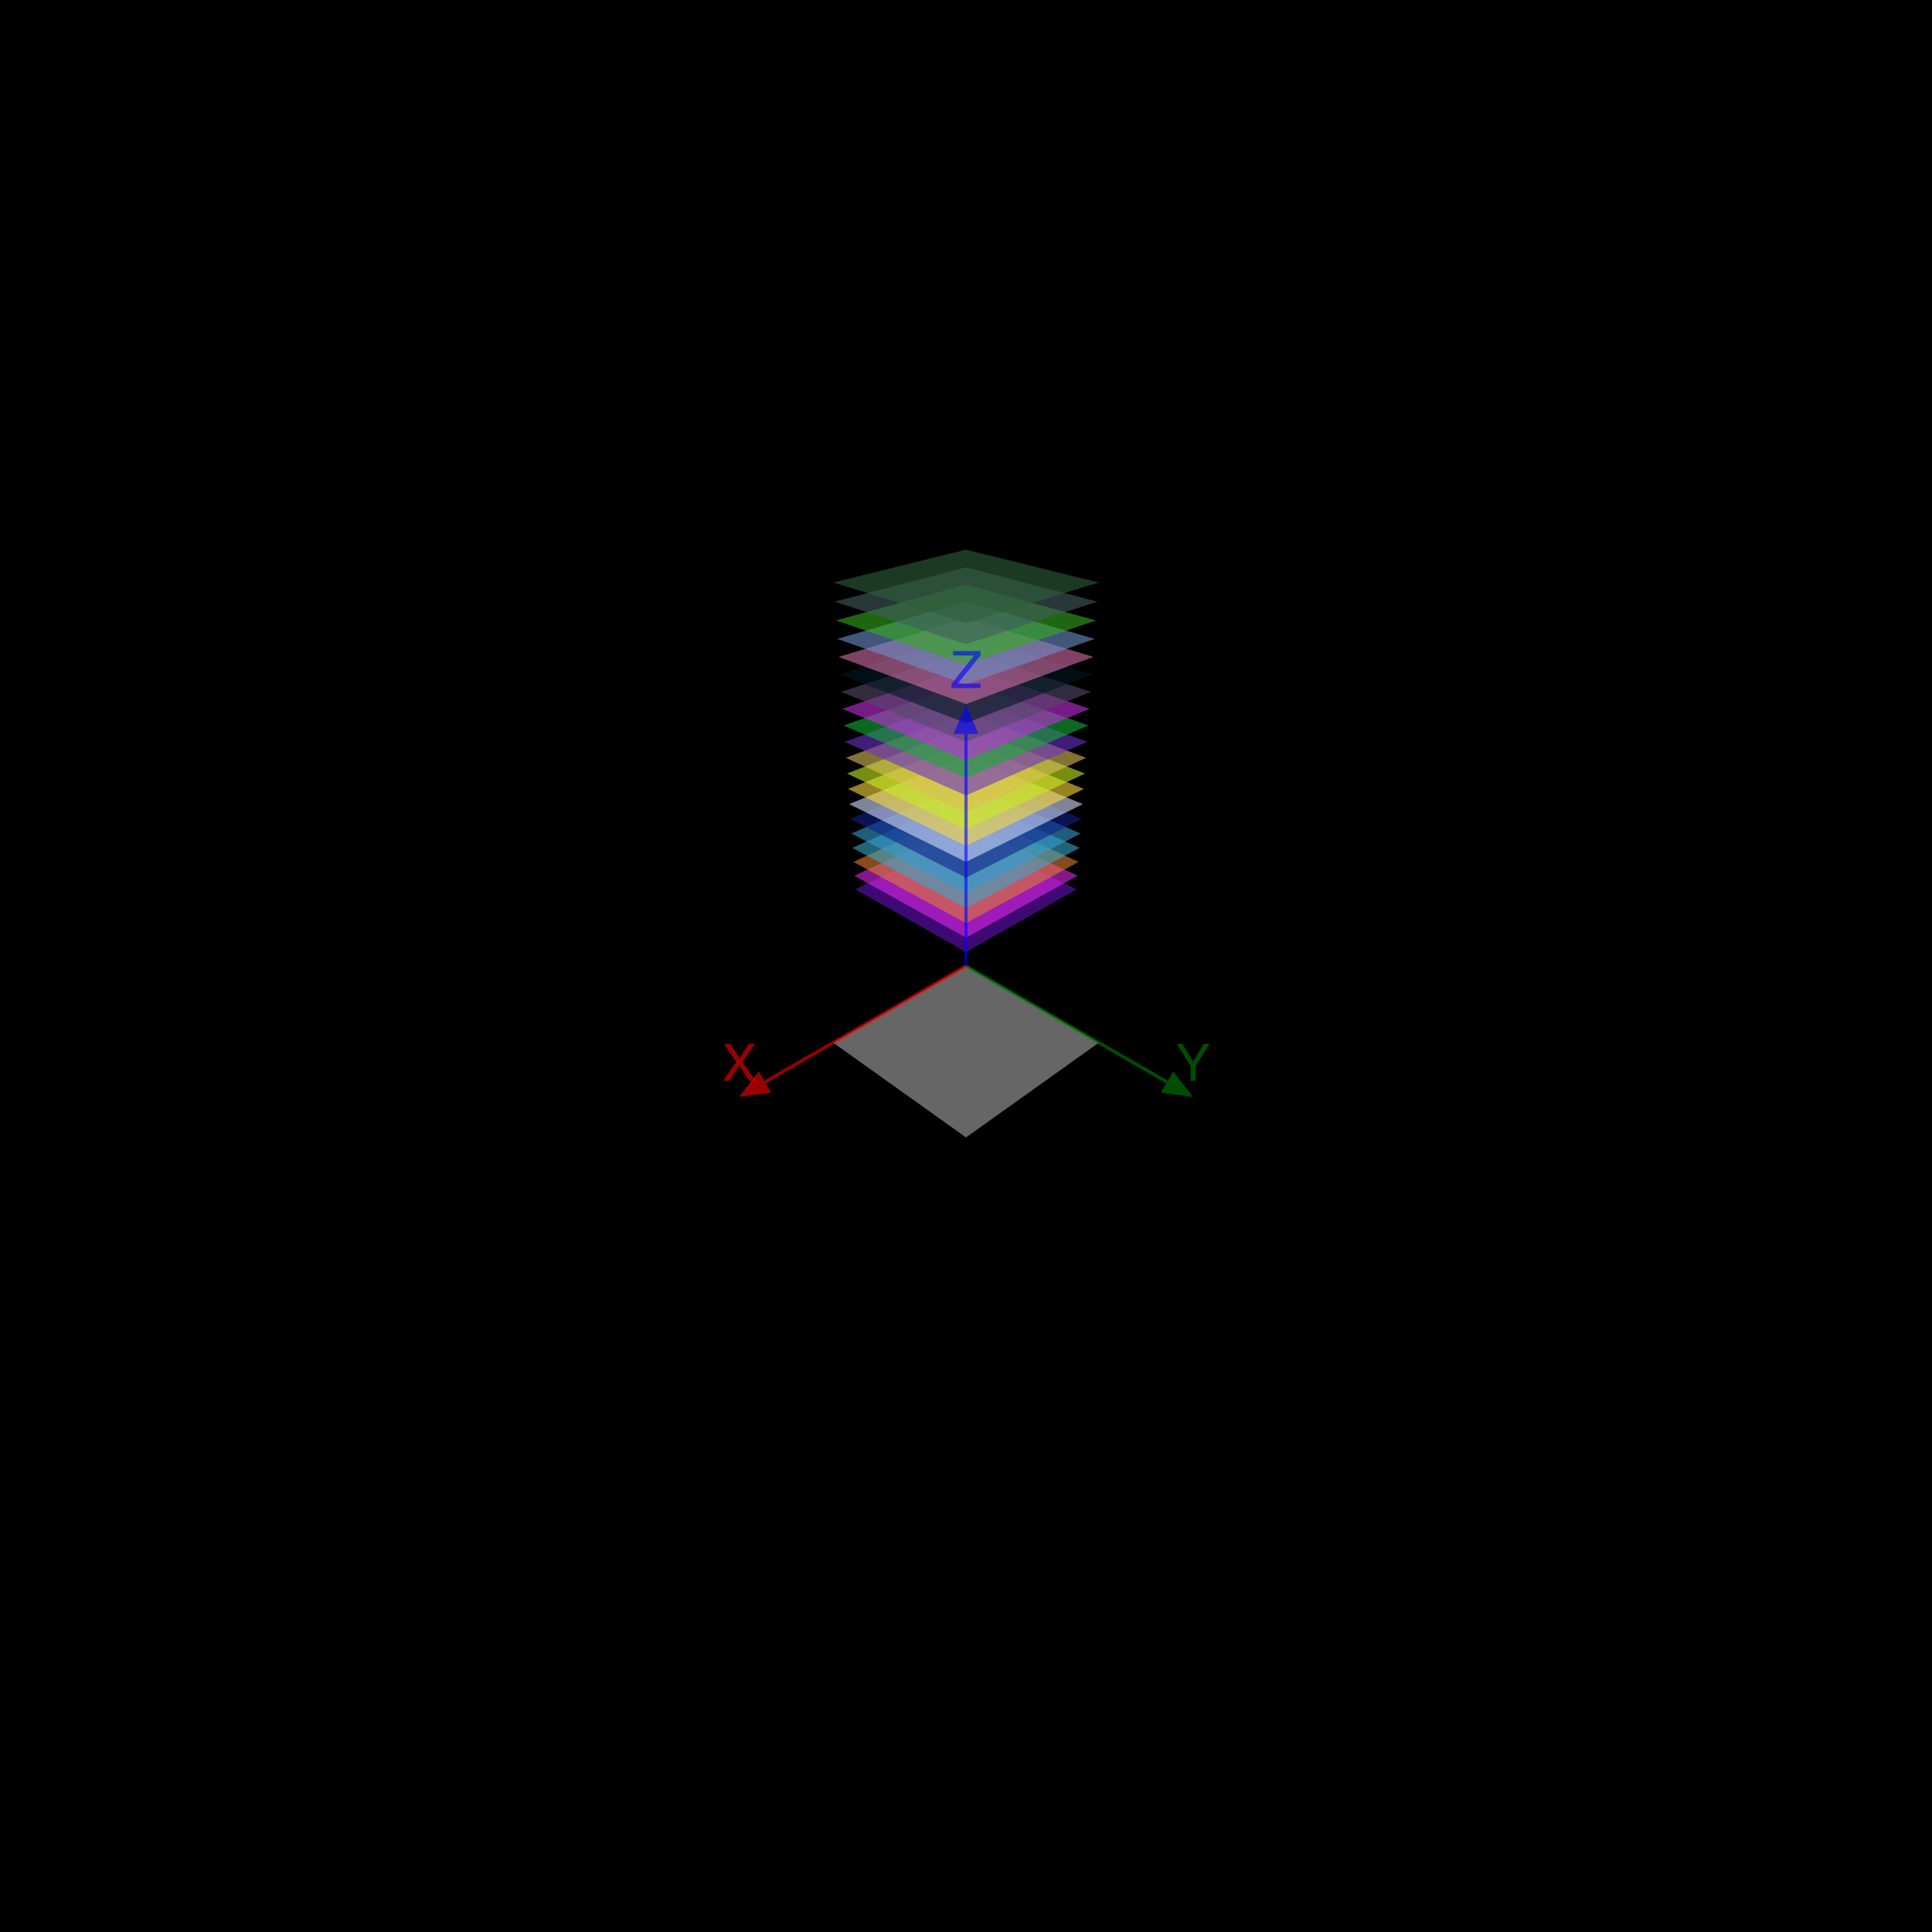
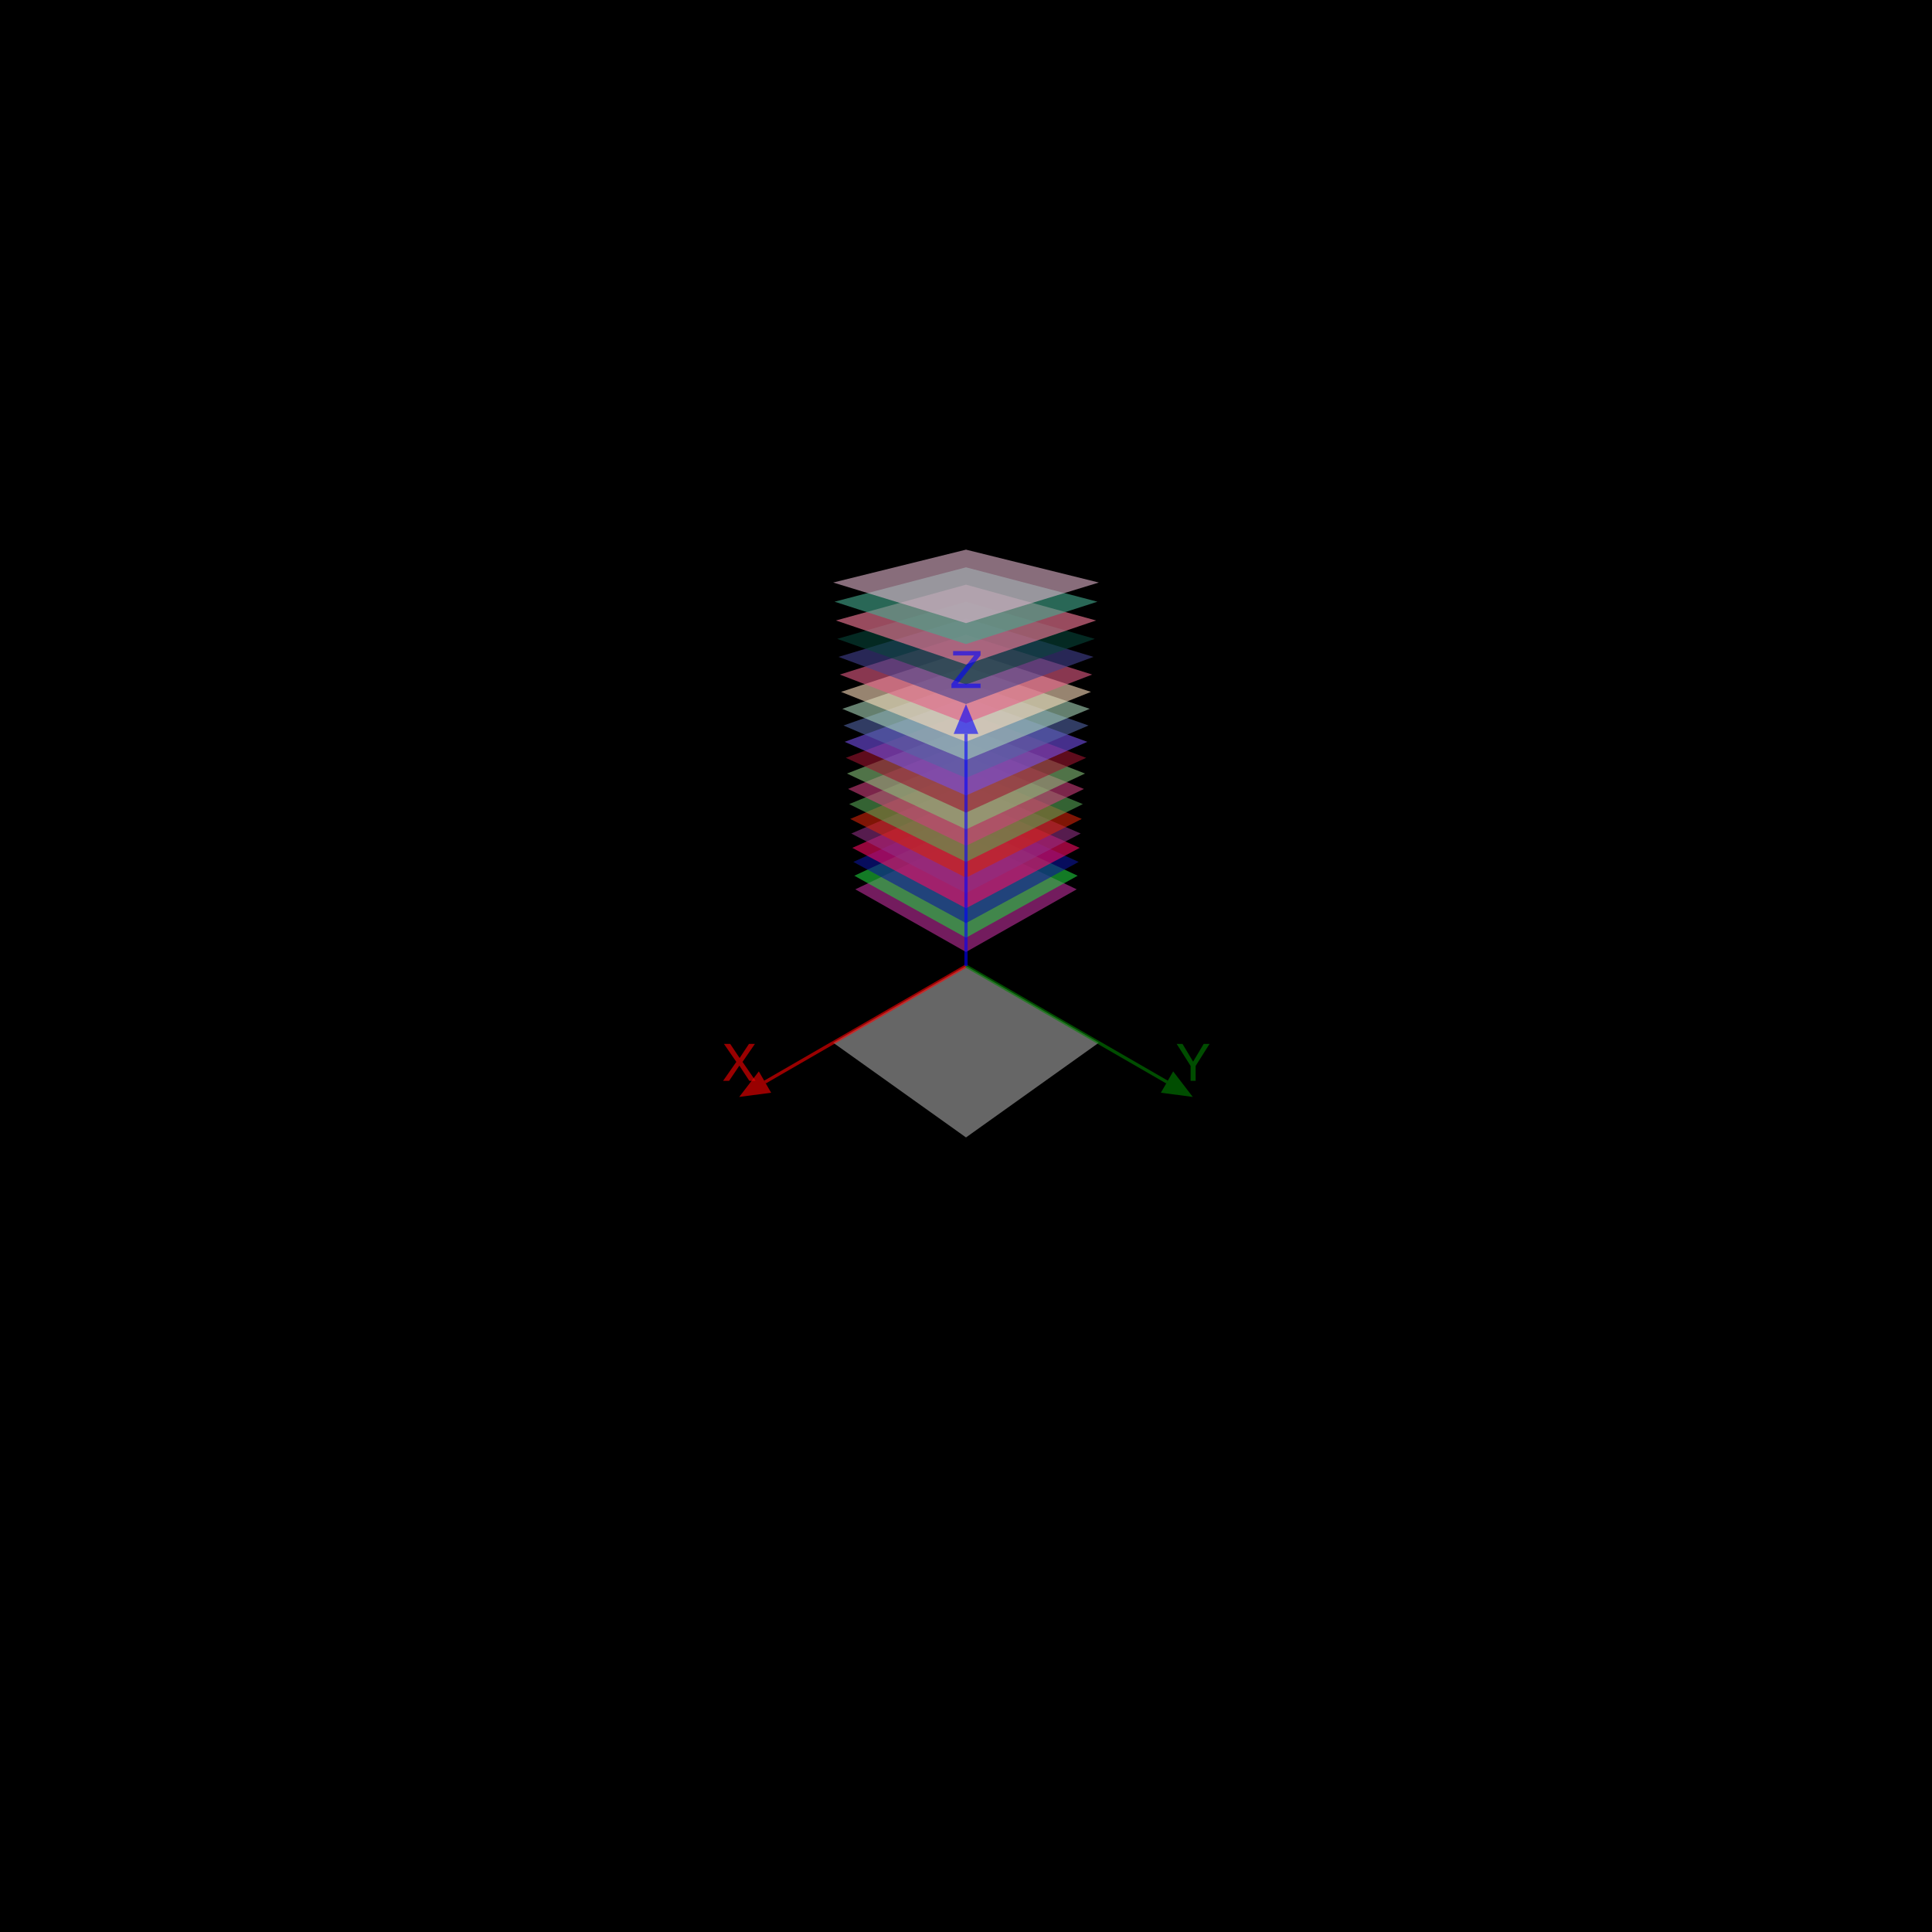
<svg xmlns="http://www.w3.org/2000/svg" xmlns:xlink="http://www.w3.org/1999/xlink" width="600pt" height="600pt" viewBox="0 0 600 600" version="1.1">
  <defs>
    <g>
      <symbol overflow="visible" id="glyph0-0">
        <path style="stroke:none;" d="M 0.516 0 L 0.516 -11.477 L 9.625 -11.477 L 9.625 0 Z M 8.188 -1.438 L 8.188 -10.039 L 1.953 -10.039 L 1.953 -1.438 Z M 8.188 -1.438 " />
      </symbol>
      <symbol overflow="visible" id="glyph0-1">
        <path style="stroke:none;" d="M 2.203 0 L 0.328 0 L 4.438 -5.883 L 0.586 -11.477 L 2.531 -11.477 L 5.461 -7.086 L 8.367 -11.477 L 10.219 -11.477 L 6.367 -5.883 L 10.406 0 L 8.477 0 L 5.383 -4.719 Z M 2.203 0 " />
      </symbol>
      <symbol overflow="visible" id="glyph0-2">
        <path style="stroke:none;" d="M 0.328 -11.477 L 2.141 -11.477 L 5.438 -5.961 L 8.734 -11.477 L 10.555 -11.477 L 6.219 -4.625 L 6.219 0 L 4.664 0 L 4.664 -4.625 Z M 0.328 -11.477 " />
      </symbol>
      <symbol overflow="visible" id="glyph0-3">
        <path style="stroke:none;" d="M 0.367 -1.289 L 7.406 -10.109 L 0.883 -10.109 L 0.883 -11.477 L 9.406 -11.477 L 9.406 -10.141 L 2.328 -1.367 L 9.406 -1.367 L 9.406 0 L 0.367 0 Z M 0.367 -1.289 " />
      </symbol>
    </g>
  </defs>
  <g id="surface119">
    <rect x="0" y="0" width="600" height="600" style="fill:rgb(0%,0%,0%);fill-opacity:1;stroke:none;" />
    <path style=" stroke:none;fill-rule:nonzero;fill:rgb(40%,40%,40%);fill-opacity:1;" d="M 300 300 L 258.746 323.816 L 300 353.242 L 341.254 323.816 Z M 300 300 " />
-     <path style=" stroke:none;fill-rule:nonzero;fill:rgb(41.604%,5.735%,76.252%);fill-opacity:0.6;" d="M 300 259.855 L 265.621 276.184 L 300 295.648 L 334.379 276.184 Z M 300 259.855 " />
-     <path style=" stroke:none;fill-rule:nonzero;fill:rgb(86.809%,15.317%,90.66%);fill-opacity:0.6;" d="M 300 255.848 L 265.316 271.965 L 300 291.211 L 334.684 271.965 Z M 300 255.848 " />
-     <path style=" stroke:none;fill-rule:nonzero;fill:rgb(88.138%,48.385%,18.304%);fill-opacity:0.6;" d="M 300 251.777 L 265.008 267.676 L 300 286.691 L 334.992 267.676 Z M 300 251.777 " />
-     <path style=" stroke:none;fill-rule:nonzero;fill:rgb(22.817%,66.385%,77.184%);fill-opacity:0.6;" d="M 300 247.641 L 264.691 263.309 L 300 282.078 L 335.309 263.309 Z M 300 247.641 " />
-     <path style=" stroke:none;fill-rule:nonzero;fill:rgb(19.509%,61.357%,80.789%);fill-opacity:0.6;" d="M 300 243.43 L 264.371 258.859 L 300 277.371 L 335.629 258.859 Z M 300 243.43 " />
-     <path style=" stroke:none;fill-rule:nonzero;fill:rgb(6.983%,13.311%,54.364%);fill-opacity:0.6;" d="M 300 239.152 L 264.043 254.328 L 300 272.574 L 335.957 254.328 Z M 300 239.152 " />
-     <path style=" stroke:none;fill-rule:nonzero;fill:rgb(83.249%,86.243%,99.087%);fill-opacity:0.6;" d="M 300 234.801 L 263.711 249.719 L 300 267.676 L 336.289 249.719 Z M 300 234.801 " />
-     <path style=" stroke:none;fill-rule:nonzero;fill:rgb(96.572%,84.695%,23.001%);fill-opacity:0.6;" d="M 300 230.379 L 263.371 245.016 L 300 262.676 L 336.629 245.016 Z M 300 230.379 " />
-     <path style=" stroke:none;fill-rule:nonzero;fill:rgb(77.465%,92.771%,12.576%);fill-opacity:0.6;" d="M 300 225.875 L 263.027 240.23 L 300 257.574 L 336.973 240.23 Z M 300 225.875 " />
-     <path style=" stroke:none;fill-rule:nonzero;fill:rgb(85.733%,74.597%,33.48%);fill-opacity:0.6;" d="M 300 221.297 L 262.676 235.352 L 300 252.363 L 337.324 235.352 Z M 300 221.297 " />
-     <path style=" stroke:none;fill-rule:nonzero;fill:rgb(42.765%,19.189%,78.412%);fill-opacity:0.6;" d="M 300 216.637 L 262.316 230.379 L 300 247.043 L 337.684 230.379 Z M 300 216.637 " />
-     <path style=" stroke:none;fill-rule:nonzero;fill:rgb(7.651%,66.876%,21.238%);fill-opacity:0.6;" d="M 300 211.895 L 261.949 225.309 L 300 241.605 L 338.051 225.309 Z M 300 211.895 " />
-     <path style=" stroke:none;fill-rule:nonzero;fill:rgb(77.274%,18.012%,86.909%);fill-opacity:0.6;" d="M 300 207.066 L 261.578 220.137 L 300 236.055 L 338.422 220.137 Z M 300 207.066 " />
-     <path style=" stroke:none;fill-rule:nonzero;fill:rgb(33.711%,28.233%,42.01%);fill-opacity:0.6;" d="M 300 202.152 L 261.195 214.867 L 300 230.379 L 338.805 214.867 Z M 300 202.152 " />
-     <path style=" stroke:none;fill-rule:nonzero;fill:rgb(0.314%,9.858%,12.695%);fill-opacity:0.6;" d="M 300 197.148 L 260.809 209.492 L 300 224.574 L 339.191 209.492 Z M 300 197.148 " />
-     <path style=" stroke:none;fill-rule:nonzero;fill:rgb(82.758%,43.7%,65.696%);fill-opacity:0.6;" d="M 300 192.051 L 260.414 204.004 L 300 218.645 L 339.586 204.004 Z M 300 192.051 " />
-     <path style=" stroke:none;fill-rule:nonzero;fill:rgb(42.316%,56.803%,78.702%);fill-opacity:0.6;" d="M 300 186.863 L 260.008 198.406 L 300 212.574 L 339.992 198.406 Z M 300 186.863 " />
-     <path style=" stroke:none;fill-rule:nonzero;fill:rgb(19.615%,67.437%,10.424%);fill-opacity:0.6;" d="M 300 181.574 L 259.598 192.695 L 300 206.371 L 340.402 192.695 Z M 300 181.574 " />
-     <path style=" stroke:none;fill-rule:nonzero;fill:rgb(26.088%,36.079%,36.439%);fill-opacity:0.6;" d="M 300 176.191 L 259.176 186.863 L 300 200.02 L 340.824 186.863 Z M 300 176.191 " />
-     <path style=" stroke:none;fill-rule:nonzero;fill:rgb(18.349%,37.278%,23.668%);fill-opacity:0.6;" d="M 300 170.699 L 258.746 180.91 L 300 193.52 L 341.254 180.91 Z M 300 170.699 " />
+     <path style=" stroke:none;fill-rule:nonzero;fill:rgb(75.304%,18.873%,61.698%);fill-opacity:0.6;" d="M 300 259.855 L 265.621 276.184 L 300 295.648 L 334.379 276.184 Z M 300 259.855 " />
+     <path style=" stroke:none;fill-rule:nonzero;fill:rgb(12.853%,80.498%,24.184%);fill-opacity:0.6;" d="M 300 255.848 L 265.316 271.965 L 300 291.211 L 334.684 271.965 Z M 300 255.848 " />
+     <path style=" stroke:none;fill-rule:nonzero;fill:rgb(4.996%,8.577%,61.3%);fill-opacity:0.6;" d="M 300 251.777 L 265.008 267.676 L 300 286.691 L 334.992 267.676 Z M 300 251.777 " />
+     <path style=" stroke:none;fill-rule:nonzero;fill:rgb(96.68%,3.969%,38.819%);fill-opacity:0.6;" d="M 300 247.641 L 264.691 263.309 L 300 282.078 L 335.309 263.309 Z M 300 247.641 " />
+     <path style=" stroke:none;fill-rule:nonzero;fill:rgb(56.507%,18.925%,51.017%);fill-opacity:0.6;" d="M 300 243.43 L 264.371 258.859 L 300 277.371 L 335.629 258.859 Z M 300 243.43 " />
+     <path style=" stroke:none;fill-rule:nonzero;fill:rgb(82.628%,14.169%,3.673%);fill-opacity:0.6;" d="M 300 239.152 L 264.043 254.328 L 300 272.574 L 335.957 254.328 Z M 300 239.152 " />
+     <path style=" stroke:none;fill-rule:nonzero;fill:rgb(34.049%,65.212%,33.681%);fill-opacity:0.6;" d="M 300 234.801 L 263.711 249.719 L 300 267.676 L 336.289 249.719 Z M 300 234.801 " />
+     <path style=" stroke:none;fill-rule:nonzero;fill:rgb(80.489%,24.743%,48.709%);fill-opacity:0.6;" d="M 300 230.379 L 263.371 245.016 L 300 262.676 L 336.629 245.016 Z M 300 230.379 " />
+     <path style=" stroke:none;fill-rule:nonzero;fill:rgb(52.049%,75.414%,47.179%);fill-opacity:0.6;" d="M 300 225.875 L 263.027 240.23 L 300 257.574 L 336.973 240.23 Z M 300 225.875 " />
+     <path style=" stroke:none;fill-rule:nonzero;fill:rgb(61.563%,8.2%,18.915%);fill-opacity:0.6;" d="M 300 221.297 L 262.676 235.352 L 300 252.363 L 337.324 235.352 Z M 300 221.297 " />
+     <path style=" stroke:none;fill-rule:nonzero;fill:rgb(45.04%,31.117%,90.824%);fill-opacity:0.6;" d="M 300 216.637 L 262.316 230.379 L 300 247.043 L 337.684 230.379 Z M 300 216.637 " />
+     <path style=" stroke:none;fill-rule:nonzero;fill:rgb(32.638%,39.45%,64.796%);fill-opacity:0.6;" d="M 300 211.895 L 261.949 225.309 L 300 241.605 L 338.051 225.309 Z M 300 211.895 " />
+     <path style=" stroke:none;fill-rule:nonzero;fill:rgb(65.487%,83.186%,72.203%);fill-opacity:0.6;" d="M 300 207.066 L 261.578 220.137 L 300 236.055 L 338.422 220.137 Z M 300 207.066 " />
+     <path style=" stroke:none;fill-rule:nonzero;fill:rgb(98.438%,86.125%,72.932%);fill-opacity:0.6;" d="M 300 202.152 L 261.195 214.867 L 300 230.379 L 338.805 214.867 Z M 300 202.152 " />
+     <path style=" stroke:none;fill-rule:nonzero;fill:rgb(89.733%,35.938%,52.686%);fill-opacity:0.6;" d="M 300 197.148 L 260.809 209.492 L 300 224.574 L 339.191 209.492 Z M 300 197.148 " />
+     <path style=" stroke:none;fill-rule:nonzero;fill:rgb(26.469%,25.536%,56.476%);fill-opacity:0.6;" d="M 300 192.051 L 260.414 204.004 L 300 218.645 L 339.586 204.004 Z M 300 192.051 " />
+     <path style=" stroke:none;fill-rule:nonzero;fill:rgb(2.606%,27.188%,22.296%);fill-opacity:0.6;" d="M 300 186.863 L 260.008 198.406 L 300 212.574 L 339.992 198.406 Z M 300 186.863 " />
+     <path style=" stroke:none;fill-rule:nonzero;fill:rgb(99.803%,49.057%,61.432%);fill-opacity:0.6;" d="M 300 181.574 L 259.598 192.695 L 300 206.371 L 340.402 192.695 Z M 300 181.574 " />
+     <path style=" stroke:none;fill-rule:nonzero;fill:rgb(26.938%,67.407%,56.64%);fill-opacity:0.6;" d="M 300 176.191 L 259.176 186.863 L 300 200.02 L 340.824 186.863 Z M 300 176.191 " />
+     <path style=" stroke:none;fill-rule:nonzero;fill:rgb(88.572%,71.103%,80.421%);fill-opacity:0.6;" d="M 300 170.699 L 258.746 180.91 L 300 193.52 L 341.254 180.91 Z M 300 170.699 " />
    <path style="fill:none;stroke-width:1;stroke-linecap:butt;stroke-linejoin:miter;stroke:rgb(100%,0%,0%);stroke-opacity:0.6;stroke-miterlimit:10;" d="M 300 300 L 237.57 336.043 " />
    <path style=" stroke:none;fill-rule:nonzero;fill:rgb(100%,0%,0%);fill-opacity:0.6;" d="M 239.484 339.355 L 229.57 340.664 L 235.66 332.73 " />
    <g style="fill:rgb(100%,0%,0%);fill-opacity:0.6;">
      <use xlink:href="#glyph0-1" x="224.235" y="335.662" />
    </g>
    <path style="fill:none;stroke-width:1;stroke-linecap:butt;stroke-linejoin:miter;stroke:rgb(0%,50.196%,0%);stroke-opacity:0.6;stroke-miterlimit:10;" d="M 300 300 L 362.43 336.043 " />
    <path style=" stroke:none;fill-rule:nonzero;fill:rgb(0%,50.196%,0%);fill-opacity:0.6;" d="M 364.34 332.73 L 370.43 340.664 L 360.516 339.355 " />
    <g style="fill:rgb(0%,50.196%,0%);fill-opacity:0.6;">
      <use xlink:href="#glyph0-2" x="365.093" y="335.662" />
    </g>
    <path style="fill:none;stroke-width:1;stroke-linecap:butt;stroke-linejoin:miter;stroke:rgb(0%,0%,100%);stroke-opacity:0.6;stroke-miterlimit:10;" d="M 300 300 L 300 227.914 " />
    <path style=" stroke:none;fill-rule:nonzero;fill:rgb(0%,0%,100%);fill-opacity:0.6;" d="M 296.172 227.914 L 300 218.676 L 303.828 227.914 " />
    <g style="fill:rgb(0%,0%,100%);fill-opacity:0.6;">
      <use xlink:href="#glyph0-3" x="295.113" y="213.676" />
    </g>
  </g>
</svg>
